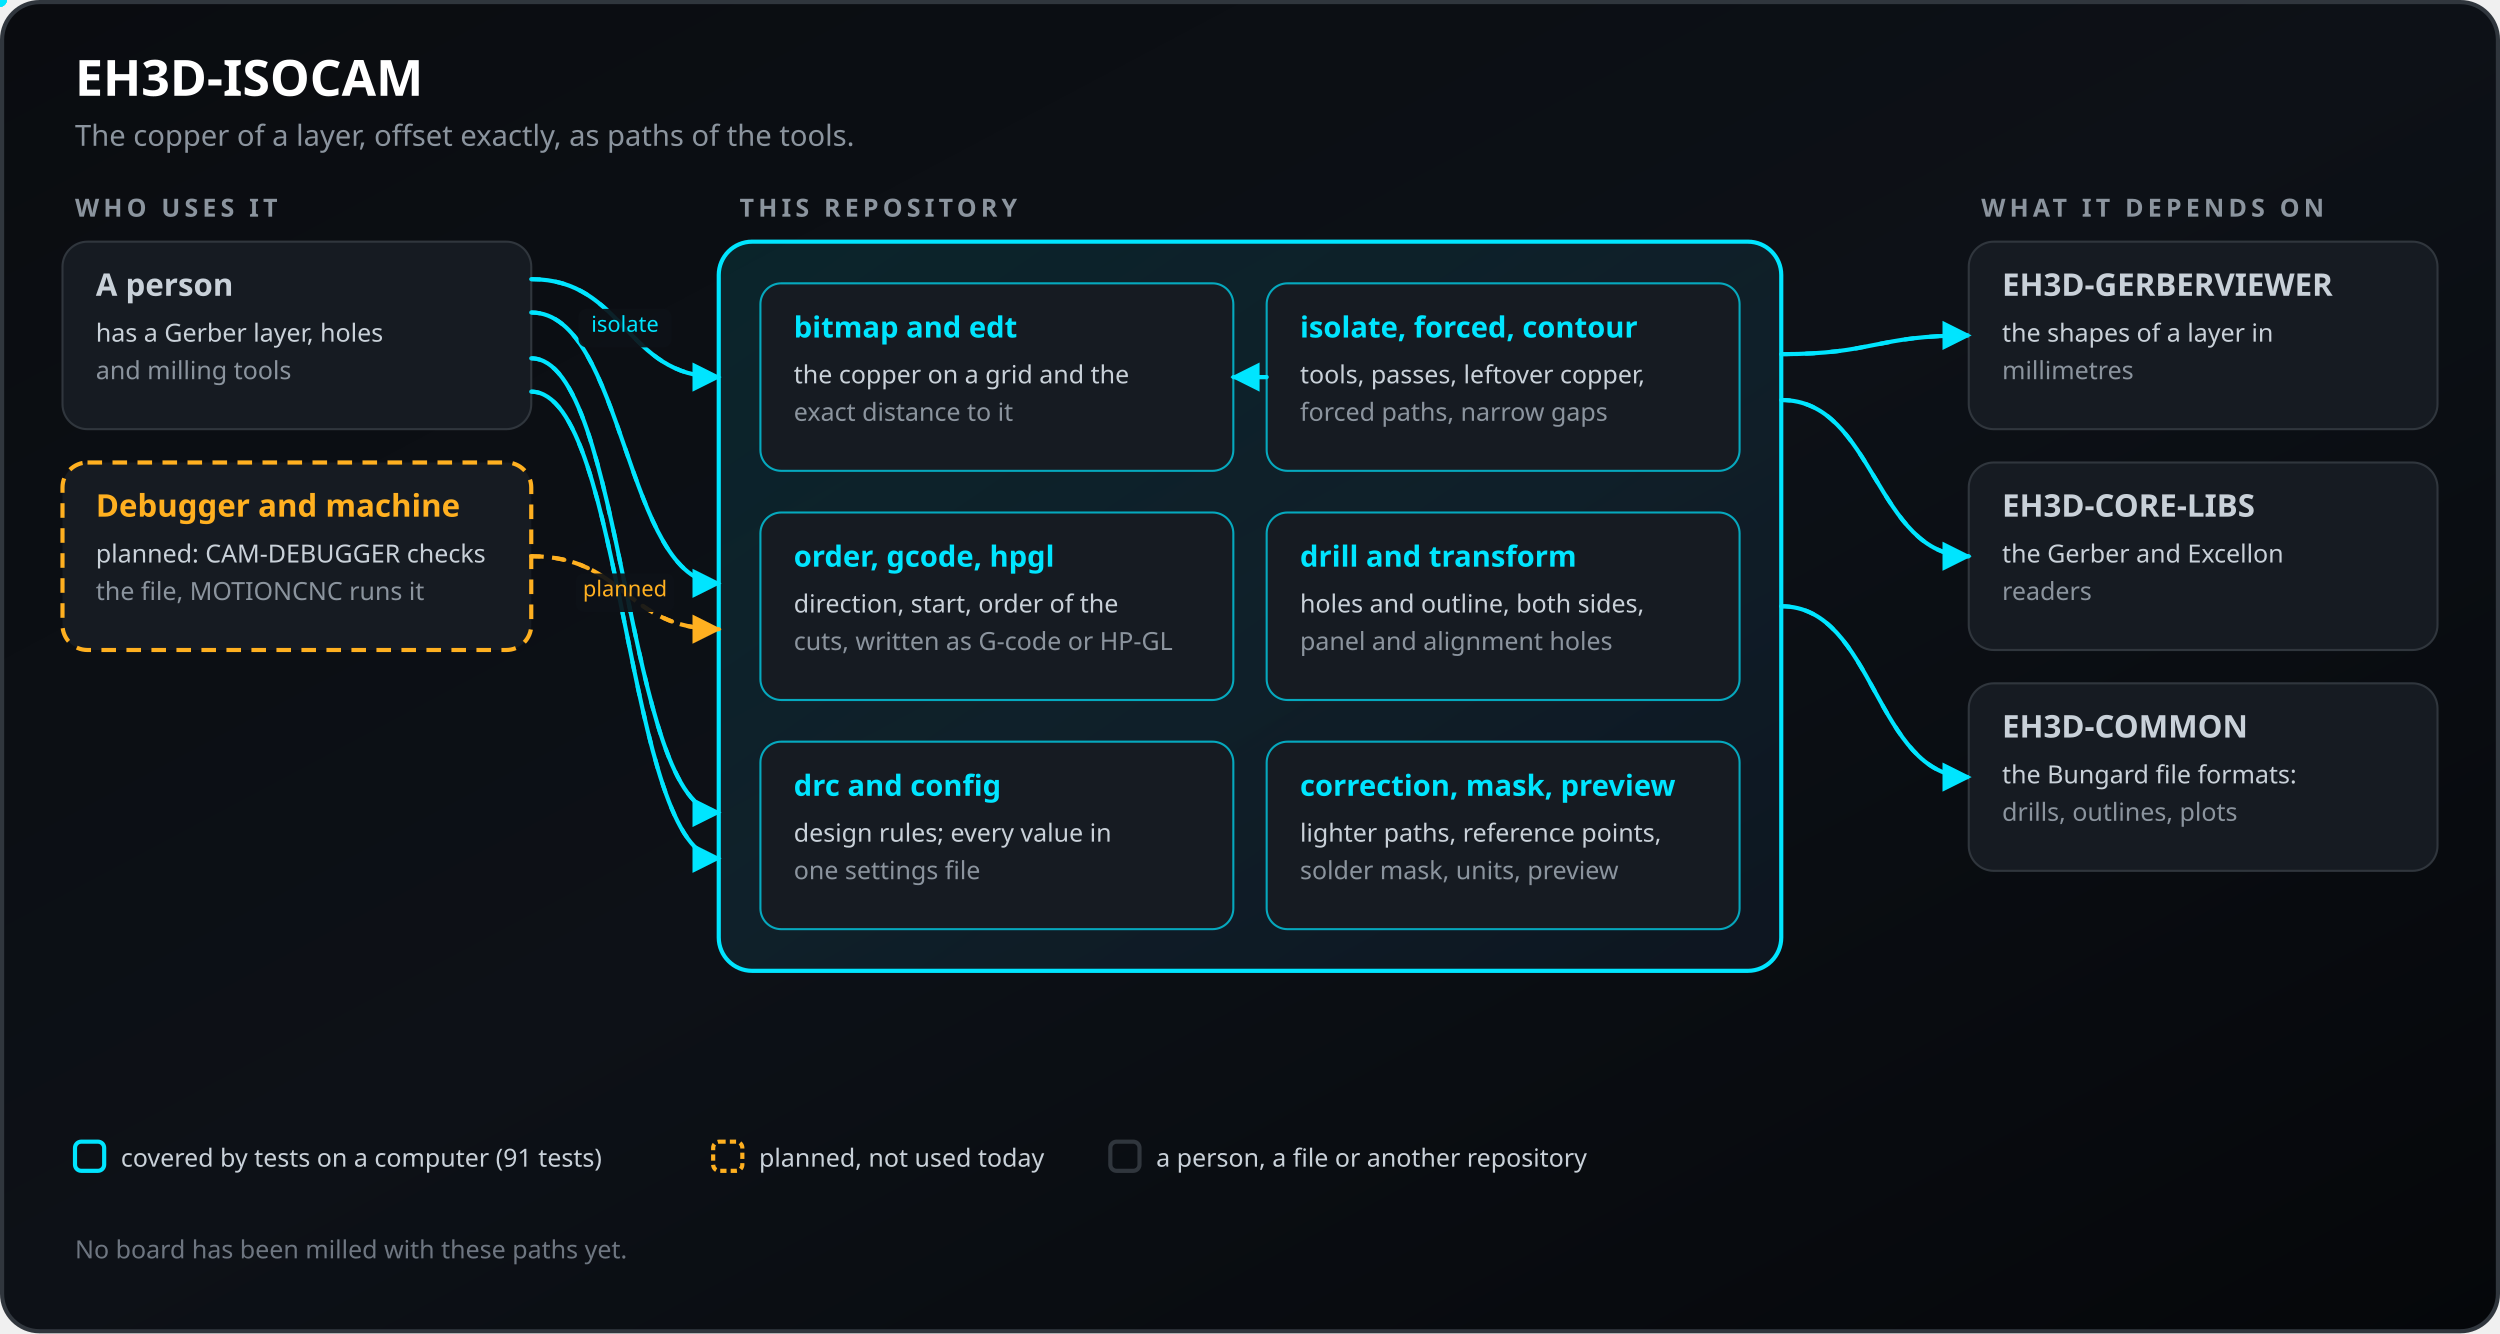
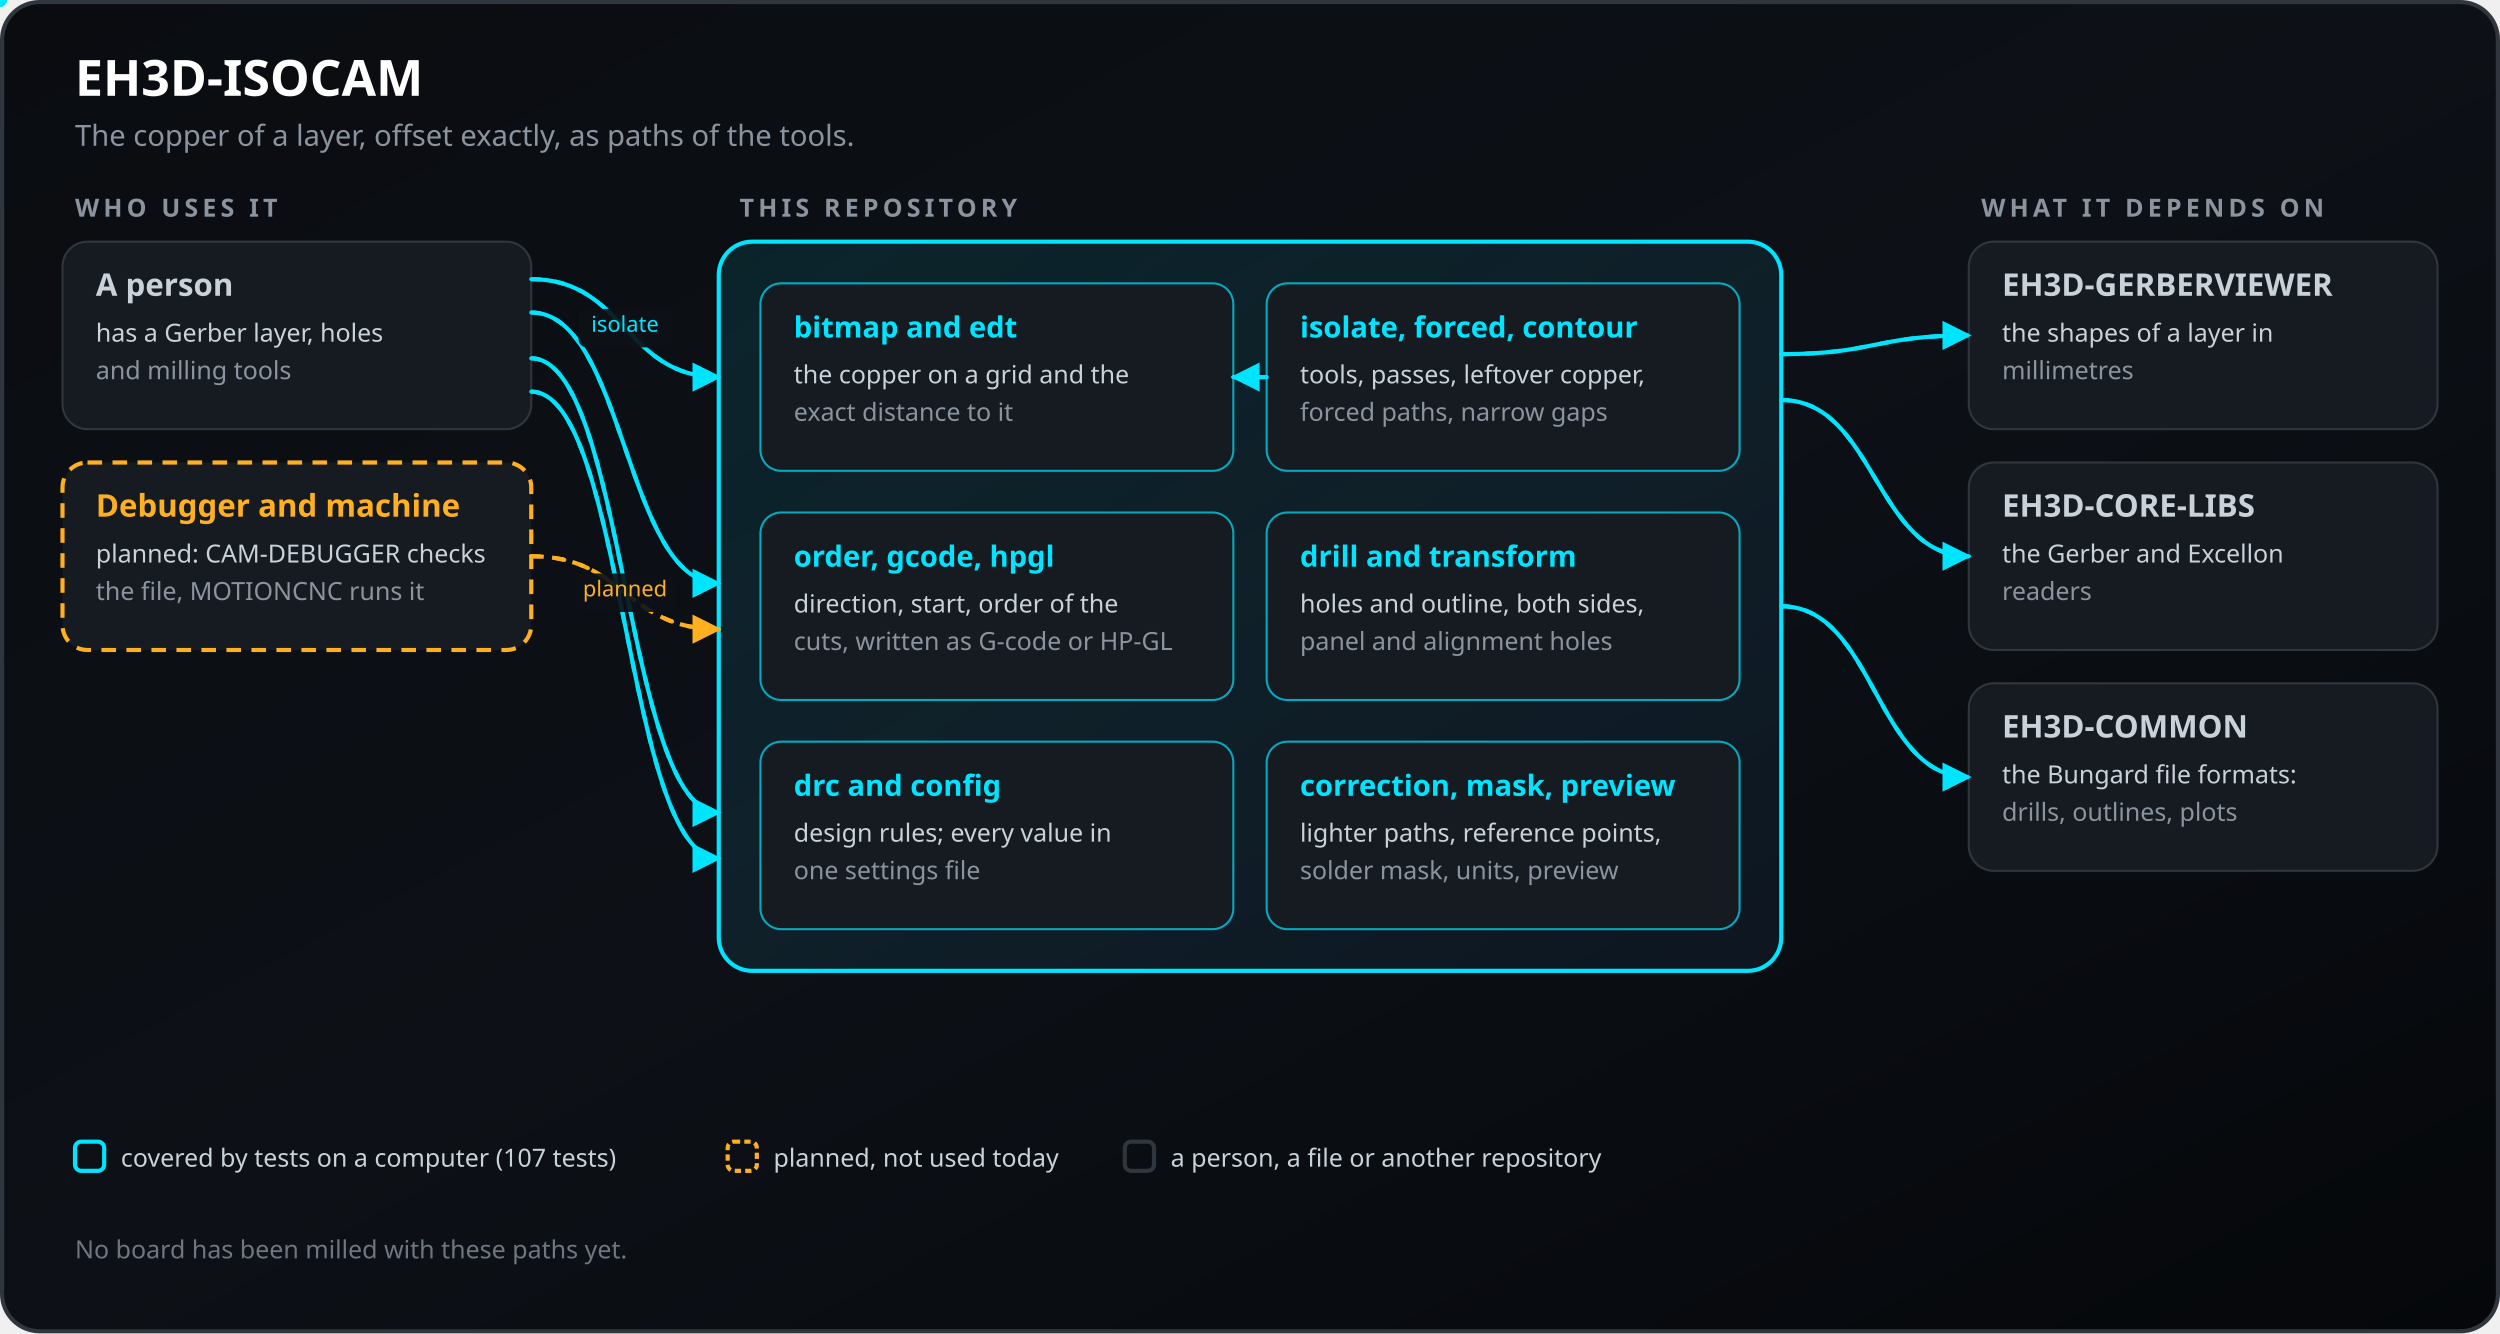
<svg xmlns="http://www.w3.org/2000/svg" viewBox="0 0 1200 640" width="1200" height="640" role="img" aria-labelledby="t d" font-family="'Segoe UI','Noto Sans','Noto Sans CJK SC','Microsoft YaHei','Yu Gothic','Helvetica Neue',Helvetica,Arial,sans-serif">
  <defs>
    <linearGradient id="bg" x1="0" y1="0" x2="1" y2="1">
      <stop offset="0" stop-color="#0A0C10" />
      <stop offset="0.5" stop-color="#0D1117" />
      <stop offset="1" stop-color="#05070A" />
    </linearGradient>
    <linearGradient id="card" x1="0" y1="0" x2="1" y2="1">
      <stop offset="0" stop-color="#121821" />
      <stop offset="1" stop-color="#0B0F15" />
    </linearGradient>
    <linearGradient id="line" x1="0" y1="0" x2="1" y2="0">
      <stop offset="0" stop-color="#00E5FF" />
      <stop offset="1" stop-color="#FF0055" />
    </linearGradient>
    <filter id="glow" x="-50%" y="-50%" width="200%" height="200%">
      <feGaussianBlur stdDeviation="3" result="b" />
      <feMerge>
        <feMergeNode in="b" />
        <feMergeNode in="SourceGraphic" />
      </feMerge>
    </filter>
    <linearGradient id="svc" x1="0" y1="0" x2="1" y2="1">
      <stop offset="0" stop-color="#00E5FF" stop-opacity="0.10" />
      <stop offset="1" stop-color="#4DA3FF" stop-opacity="0.06" />
    </linearGradient>
    <marker id="m00E5FF" viewBox="0 0 10 10" refX="9" refY="5" markerWidth="7" markerHeight="7" orient="auto-start-reverse">
      <path d="M0 0L10 5L0 10z" fill="#00E5FF" />
    </marker>
    <marker id="mFFB020" viewBox="0 0 10 10" refX="9" refY="5" markerWidth="7" markerHeight="7" orient="auto-start-reverse">
      <path d="M0 0L10 5L0 10z" fill="#FFB020" />
    </marker>
    <marker id="m30363D" viewBox="0 0 10 10" refX="9" refY="5" markerWidth="7" markerHeight="7" orient="auto-start-reverse">
      <path d="M0 0L10 5L0 10z" fill="#8B949E" />
    </marker>
  </defs>
  <rect x="1" y="1" width="1198" height="638" rx="18" fill="url(#bg)" stroke="#30363D" stroke-width="2" />
  <text x="36" y="46" font-family="'Segoe UI','Noto Sans','Noto Sans CJK SC','Microsoft YaHei','Yu Gothic','Helvetica Neue',Helvetica,Arial,sans-serif" font-size="24" font-weight="700" fill="#FFFFFF" text-anchor="start">EH3D-ISOCAM</text>
  <text x="36" y="70" font-family="'Segoe UI','Noto Sans','Noto Sans CJK SC','Microsoft YaHei','Yu Gothic','Helvetica Neue',Helvetica,Arial,sans-serif" font-size="14" font-weight="400" fill="#8B949E" text-anchor="start">The copper of a layer, offset exactly, as paths of the tools.</text>
  <text x="36" y="104" font-family="'Segoe UI','Noto Sans','Noto Sans CJK SC','Microsoft YaHei','Yu Gothic','Helvetica Neue',Helvetica,Arial,sans-serif" font-size="12" font-weight="700" fill="#8B949E" text-anchor="start" letter-spacing="2">WHO USES IT</text>
  <text x="355" y="104" font-family="'Segoe UI','Noto Sans','Noto Sans CJK SC','Microsoft YaHei','Yu Gothic','Helvetica Neue',Helvetica,Arial,sans-serif" font-size="12" font-weight="700" fill="#8B949E" text-anchor="start" letter-spacing="2">THIS REPOSITORY</text>
  <text x="951" y="104" font-family="'Segoe UI','Noto Sans','Noto Sans CJK SC','Microsoft YaHei','Yu Gothic','Helvetica Neue',Helvetica,Arial,sans-serif" font-size="12" font-weight="700" fill="#8B949E" text-anchor="start" letter-spacing="2">WHAT IT DEPENDS ON</text>
  <rect x="345" y="116" width="510" height="350" rx="16" fill="url(#svc)" stroke="#00E5FF" stroke-width="2">
    <animate attributeName="stroke-opacity" values="0.55;1;0.55" dur="4s" repeatCount="indefinite" />
  </rect>
  <rect x="30" y="116" width="225" height="90" rx="12" fill="#161B22" stroke="#30363D" stroke-width="1" />
  <text x="46" y="142" font-family="'Segoe UI','Noto Sans','Noto Sans CJK SC','Microsoft YaHei','Yu Gothic','Helvetica Neue',Helvetica,Arial,sans-serif" font-size="15" font-weight="700" fill="#C9D1D9" text-anchor="start">A person</text>
  <text x="46" y="164" font-family="'Segoe UI','Noto Sans','Noto Sans CJK SC','Microsoft YaHei','Yu Gothic','Helvetica Neue',Helvetica,Arial,sans-serif" font-size="12" font-weight="400" fill="#C9D1D9" text-anchor="start">has a Gerber layer, holes</text>
  <text x="46" y="182" font-family="'Segoe UI','Noto Sans','Noto Sans CJK SC','Microsoft YaHei','Yu Gothic','Helvetica Neue',Helvetica,Arial,sans-serif" font-size="12" font-weight="400" fill="#8B949E" text-anchor="start">and milling tools</text>
  <rect x="30" y="222" width="225" height="90" rx="12" fill="#161B22" stroke="#FFB020" stroke-width="2" stroke-dasharray="7 5">
    <animate attributeName="stroke-dashoffset" from="0" to="-24" dur="3s" repeatCount="indefinite" />
  </rect>
  <text x="46" y="248" font-family="'Segoe UI','Noto Sans','Noto Sans CJK SC','Microsoft YaHei','Yu Gothic','Helvetica Neue',Helvetica,Arial,sans-serif" font-size="15" font-weight="700" fill="#FFB020" text-anchor="start">Debugger and machine</text>
  <text x="46" y="270" font-family="'Segoe UI','Noto Sans','Noto Sans CJK SC','Microsoft YaHei','Yu Gothic','Helvetica Neue',Helvetica,Arial,sans-serif" font-size="12" font-weight="400" fill="#C9D1D9" text-anchor="start">planned: CAM-DEBUGGER checks</text>
  <text x="46" y="288" font-family="'Segoe UI','Noto Sans','Noto Sans CJK SC','Microsoft YaHei','Yu Gothic','Helvetica Neue',Helvetica,Arial,sans-serif" font-size="12" font-weight="400" fill="#8B949E" text-anchor="start">the file, MOTIONCNC runs it</text>
  <rect x="365" y="136" width="227" height="90" rx="10" fill="#161B22" stroke="#00E5FF" stroke-width="1" stroke-opacity="0.7">
    <animate attributeName="stroke-opacity" values="0.45;1;0.45;0.45" keyTimes="0;0.08;0.2;1" dur="6s" begin="0s" repeatCount="indefinite" />
    <animate attributeName="stroke-width" values="1;2.4;1;1" keyTimes="0;0.08;0.2;1" dur="6s" begin="0s" repeatCount="indefinite" />
  </rect>
  <text x="381" y="162" font-family="'Segoe UI','Noto Sans','Noto Sans CJK SC','Microsoft YaHei','Yu Gothic','Helvetica Neue',Helvetica,Arial,sans-serif" font-size="14" font-weight="700" fill="#00E5FF" text-anchor="start">bitmap and edt</text>
  <text x="381" y="184" font-family="'Segoe UI','Noto Sans','Noto Sans CJK SC','Microsoft YaHei','Yu Gothic','Helvetica Neue',Helvetica,Arial,sans-serif" font-size="12" font-weight="400" fill="#C9D1D9" text-anchor="start">the copper on a grid and the</text>
  <text x="381" y="202" font-family="'Segoe UI','Noto Sans','Noto Sans CJK SC','Microsoft YaHei','Yu Gothic','Helvetica Neue',Helvetica,Arial,sans-serif" font-size="12" font-weight="400" fill="#8B949E" text-anchor="start">exact distance to it</text>
  <rect x="608" y="136" width="227" height="90" rx="10" fill="#161B22" stroke="#00E5FF" stroke-width="1" stroke-opacity="0.7">
    <animate attributeName="stroke-opacity" values="0.45;1;0.45;0.45" keyTimes="0;0.08;0.2;1" dur="6s" begin="1s" repeatCount="indefinite" />
    <animate attributeName="stroke-width" values="1;2.4;1;1" keyTimes="0;0.08;0.2;1" dur="6s" begin="1s" repeatCount="indefinite" />
  </rect>
  <text x="624" y="162" font-family="'Segoe UI','Noto Sans','Noto Sans CJK SC','Microsoft YaHei','Yu Gothic','Helvetica Neue',Helvetica,Arial,sans-serif" font-size="14" font-weight="700" fill="#00E5FF" text-anchor="start">isolate, forced, contour</text>
  <text x="624" y="184" font-family="'Segoe UI','Noto Sans','Noto Sans CJK SC','Microsoft YaHei','Yu Gothic','Helvetica Neue',Helvetica,Arial,sans-serif" font-size="12" font-weight="400" fill="#C9D1D9" text-anchor="start">tools, passes, leftover copper,</text>
  <text x="624" y="202" font-family="'Segoe UI','Noto Sans','Noto Sans CJK SC','Microsoft YaHei','Yu Gothic','Helvetica Neue',Helvetica,Arial,sans-serif" font-size="12" font-weight="400" fill="#8B949E" text-anchor="start">forced paths, narrow gaps</text>
  <rect x="365" y="246" width="227" height="90" rx="10" fill="#161B22" stroke="#00E5FF" stroke-width="1" stroke-opacity="0.7">
    <animate attributeName="stroke-opacity" values="0.45;1;0.45;0.45" keyTimes="0;0.08;0.2;1" dur="6s" begin="2s" repeatCount="indefinite" />
    <animate attributeName="stroke-width" values="1;2.4;1;1" keyTimes="0;0.08;0.2;1" dur="6s" begin="2s" repeatCount="indefinite" />
  </rect>
  <text x="381" y="272" font-family="'Segoe UI','Noto Sans','Noto Sans CJK SC','Microsoft YaHei','Yu Gothic','Helvetica Neue',Helvetica,Arial,sans-serif" font-size="14" font-weight="700" fill="#00E5FF" text-anchor="start">order, gcode, hpgl</text>
  <text x="381" y="294" font-family="'Segoe UI','Noto Sans','Noto Sans CJK SC','Microsoft YaHei','Yu Gothic','Helvetica Neue',Helvetica,Arial,sans-serif" font-size="12" font-weight="400" fill="#C9D1D9" text-anchor="start">direction, start, order of the</text>
  <text x="381" y="312" font-family="'Segoe UI','Noto Sans','Noto Sans CJK SC','Microsoft YaHei','Yu Gothic','Helvetica Neue',Helvetica,Arial,sans-serif" font-size="12" font-weight="400" fill="#8B949E" text-anchor="start">cuts, written as G-code or HP-GL</text>
  <rect x="608" y="246" width="227" height="90" rx="10" fill="#161B22" stroke="#00E5FF" stroke-width="1" stroke-opacity="0.7">
    <animate attributeName="stroke-opacity" values="0.45;1;0.45;0.45" keyTimes="0;0.08;0.2;1" dur="6s" begin="3s" repeatCount="indefinite" />
    <animate attributeName="stroke-width" values="1;2.4;1;1" keyTimes="0;0.08;0.2;1" dur="6s" begin="3s" repeatCount="indefinite" />
  </rect>
  <text x="624" y="272" font-family="'Segoe UI','Noto Sans','Noto Sans CJK SC','Microsoft YaHei','Yu Gothic','Helvetica Neue',Helvetica,Arial,sans-serif" font-size="14" font-weight="700" fill="#00E5FF" text-anchor="start">drill and transform</text>
  <text x="624" y="294" font-family="'Segoe UI','Noto Sans','Noto Sans CJK SC','Microsoft YaHei','Yu Gothic','Helvetica Neue',Helvetica,Arial,sans-serif" font-size="12" font-weight="400" fill="#C9D1D9" text-anchor="start">holes and outline, both sides,</text>
  <text x="624" y="312" font-family="'Segoe UI','Noto Sans','Noto Sans CJK SC','Microsoft YaHei','Yu Gothic','Helvetica Neue',Helvetica,Arial,sans-serif" font-size="12" font-weight="400" fill="#8B949E" text-anchor="start">panel and alignment holes</text>
  <rect x="365" y="356" width="227" height="90" rx="10" fill="#161B22" stroke="#00E5FF" stroke-width="1" stroke-opacity="0.7">
    <animate attributeName="stroke-opacity" values="0.45;1;0.45;0.45" keyTimes="0;0.08;0.2;1" dur="6s" begin="4s" repeatCount="indefinite" />
    <animate attributeName="stroke-width" values="1;2.4;1;1" keyTimes="0;0.08;0.2;1" dur="6s" begin="4s" repeatCount="indefinite" />
  </rect>
  <text x="381" y="382" font-family="'Segoe UI','Noto Sans','Noto Sans CJK SC','Microsoft YaHei','Yu Gothic','Helvetica Neue',Helvetica,Arial,sans-serif" font-size="14" font-weight="700" fill="#00E5FF" text-anchor="start">drc and config</text>
  <text x="381" y="404" font-family="'Segoe UI','Noto Sans','Noto Sans CJK SC','Microsoft YaHei','Yu Gothic','Helvetica Neue',Helvetica,Arial,sans-serif" font-size="12" font-weight="400" fill="#C9D1D9" text-anchor="start">design rules; every value in</text>
  <text x="381" y="422" font-family="'Segoe UI','Noto Sans','Noto Sans CJK SC','Microsoft YaHei','Yu Gothic','Helvetica Neue',Helvetica,Arial,sans-serif" font-size="12" font-weight="400" fill="#8B949E" text-anchor="start">one settings file</text>
  <rect x="608" y="356" width="227" height="90" rx="10" fill="#161B22" stroke="#00E5FF" stroke-width="1" stroke-opacity="0.7">
    <animate attributeName="stroke-opacity" values="0.45;1;0.45;0.45" keyTimes="0;0.08;0.2;1" dur="6s" begin="5s" repeatCount="indefinite" />
    <animate attributeName="stroke-width" values="1;2.4;1;1" keyTimes="0;0.08;0.2;1" dur="6s" begin="5s" repeatCount="indefinite" />
  </rect>
  <text x="624" y="382" font-family="'Segoe UI','Noto Sans','Noto Sans CJK SC','Microsoft YaHei','Yu Gothic','Helvetica Neue',Helvetica,Arial,sans-serif" font-size="14" font-weight="700" fill="#00E5FF" text-anchor="start">correction, mask, preview</text>
  <text x="624" y="404" font-family="'Segoe UI','Noto Sans','Noto Sans CJK SC','Microsoft YaHei','Yu Gothic','Helvetica Neue',Helvetica,Arial,sans-serif" font-size="12" font-weight="400" fill="#C9D1D9" text-anchor="start">lighter paths, reference points,</text>
  <text x="624" y="422" font-family="'Segoe UI','Noto Sans','Noto Sans CJK SC','Microsoft YaHei','Yu Gothic','Helvetica Neue',Helvetica,Arial,sans-serif" font-size="12" font-weight="400" fill="#8B949E" text-anchor="start">solder mask, units, preview</text>
  <rect x="945" y="116" width="225" height="90" rx="12" fill="#161B22" stroke="#30363D" stroke-width="1" />
  <text x="961" y="142" font-family="'Segoe UI','Noto Sans','Noto Sans CJK SC','Microsoft YaHei','Yu Gothic','Helvetica Neue',Helvetica,Arial,sans-serif" font-size="15" font-weight="700" fill="#C9D1D9" text-anchor="start">EH3D-GERBERVIEWER</text>
  <text x="961" y="164" font-family="'Segoe UI','Noto Sans','Noto Sans CJK SC','Microsoft YaHei','Yu Gothic','Helvetica Neue',Helvetica,Arial,sans-serif" font-size="12" font-weight="400" fill="#C9D1D9" text-anchor="start">the shapes of a layer in</text>
  <text x="961" y="182" font-family="'Segoe UI','Noto Sans','Noto Sans CJK SC','Microsoft YaHei','Yu Gothic','Helvetica Neue',Helvetica,Arial,sans-serif" font-size="12" font-weight="400" fill="#8B949E" text-anchor="start">millimetres</text>
  <rect x="945" y="222" width="225" height="90" rx="12" fill="#161B22" stroke="#30363D" stroke-width="1" />
  <text x="961" y="248" font-family="'Segoe UI','Noto Sans','Noto Sans CJK SC','Microsoft YaHei','Yu Gothic','Helvetica Neue',Helvetica,Arial,sans-serif" font-size="15" font-weight="700" fill="#C9D1D9" text-anchor="start">EH3D-CORE-LIBS</text>
  <text x="961" y="270" font-family="'Segoe UI','Noto Sans','Noto Sans CJK SC','Microsoft YaHei','Yu Gothic','Helvetica Neue',Helvetica,Arial,sans-serif" font-size="12" font-weight="400" fill="#C9D1D9" text-anchor="start">the Gerber and Excellon</text>
  <text x="961" y="288" font-family="'Segoe UI','Noto Sans','Noto Sans CJK SC','Microsoft YaHei','Yu Gothic','Helvetica Neue',Helvetica,Arial,sans-serif" font-size="12" font-weight="400" fill="#8B949E" text-anchor="start">readers</text>
  <rect x="945" y="328" width="225" height="90" rx="12" fill="#161B22" stroke="#30363D" stroke-width="1" />
  <text x="961" y="354" font-family="'Segoe UI','Noto Sans','Noto Sans CJK SC','Microsoft YaHei','Yu Gothic','Helvetica Neue',Helvetica,Arial,sans-serif" font-size="15" font-weight="700" fill="#C9D1D9" text-anchor="start">EH3D-COMMON</text>
  <text x="961" y="376" font-family="'Segoe UI','Noto Sans','Noto Sans CJK SC','Microsoft YaHei','Yu Gothic','Helvetica Neue',Helvetica,Arial,sans-serif" font-size="12" font-weight="400" fill="#C9D1D9" text-anchor="start">the Bungard file formats:</text>
  <text x="961" y="394" font-family="'Segoe UI','Noto Sans','Noto Sans CJK SC','Microsoft YaHei','Yu Gothic','Helvetica Neue',Helvetica,Arial,sans-serif" font-size="12" font-weight="400" fill="#8B949E" text-anchor="start">drills, outlines, plots</text>
  <path id="p0" d="M255 134 C300 134 300 181 345 181" stroke="#00E5FF" stroke-width="2" fill="none" marker-end="url(#m00E5FF)" />
  <path d="M255 134 C300 134 300 181 345 181" stroke="#00E5FF" stroke-width="2" fill="none" stroke-linecap="round" stroke-dasharray="4 8" opacity="0.95">
    <animate attributeName="stroke-dashoffset" from="0" to="-24" dur="1.2s" repeatCount="indefinite" />
  </path>
  <circle r="3.2" fill="#00E5FF">
    <animateMotion dur="1.8s" begin="0.00s" repeatCount="indefinite">
      <mpath href="#p0" />
    </animateMotion>
    <animate attributeName="opacity" values="0;1;1;0" keyTimes="0;0.15;0.85;1" dur="1.8s" begin="0.00s" repeatCount="indefinite" />
  </circle>
  <path id="p1" d="M255 150 C300 150 300 280 345 280" stroke="#00E5FF" stroke-width="2" fill="none" marker-end="url(#m00E5FF)" />
  <path d="M255 150 C300 150 300 280 345 280" stroke="#00E5FF" stroke-width="2" fill="none" stroke-linecap="round" stroke-dasharray="4 8" opacity="0.95">
    <animate attributeName="stroke-dashoffset" from="0" to="-24" dur="1.2s" repeatCount="indefinite" />
  </path>
  <circle r="3.2" fill="#00E5FF">
    <animateMotion dur="1.8s" begin="0.35s" repeatCount="indefinite">
      <mpath href="#p1" />
    </animateMotion>
    <animate attributeName="opacity" values="0;1;1;0" keyTimes="0;0.15;0.85;1" dur="1.8s" begin="0.35s" repeatCount="indefinite" />
  </circle>
  <path id="p2" d="M255 172 C300 172 300 390 345 390" stroke="#00E5FF" stroke-width="2" fill="none" marker-end="url(#m00E5FF)" />
  <path d="M255 172 C300 172 300 390 345 390" stroke="#00E5FF" stroke-width="2" fill="none" stroke-linecap="round" stroke-dasharray="4 8" opacity="0.95">
    <animate attributeName="stroke-dashoffset" from="0" to="-24" dur="1.2s" repeatCount="indefinite" />
  </path>
  <circle r="3.2" fill="#00E5FF">
    <animateMotion dur="1.8s" begin="0.70s" repeatCount="indefinite">
      <mpath href="#p2" />
    </animateMotion>
    <animate attributeName="opacity" values="0;1;1;0" keyTimes="0;0.15;0.85;1" dur="1.8s" begin="0.70s" repeatCount="indefinite" />
  </circle>
  <path id="p3" d="M255 267 C300 267 300 302 345 302" stroke="#FFB020" stroke-width="2" fill="none" stroke-dasharray="6 4" marker-end="url(#mFFB020)" />
  <path d="M255 267 C300 267 300 302 345 302" stroke="#FFB020" stroke-width="2" fill="none" stroke-linecap="round" stroke-dasharray="4 8" opacity="0.95">
    <animate attributeName="stroke-dashoffset" from="0" to="-24" dur="1.2s" repeatCount="indefinite" />
  </path>
  <circle r="3.2" fill="#FFB020">
    <animateMotion dur="1.8s" begin="1.05s" repeatCount="indefinite">
      <mpath href="#p3" />
    </animateMotion>
    <animate attributeName="opacity" values="0;1;1;0" keyTimes="0;0.15;0.85;1" dur="1.8s" begin="1.05s" repeatCount="indefinite" />
  </circle>
  <path id="p4" d="M608 181 H592" stroke="#00E5FF" stroke-width="2" fill="none" marker-end="url(#m00E5FF)" />
  <path d="M608 181 H592" stroke="#00E5FF" stroke-width="2" fill="none" stroke-linecap="round" stroke-dasharray="4 8" opacity="0.95">
    <animate attributeName="stroke-dashoffset" from="0" to="-24" dur="1.2s" repeatCount="indefinite" />
  </path>
  <circle r="3.2" fill="#00E5FF">
    <animateMotion dur="1.8s" begin="1.40s" repeatCount="indefinite">
      <mpath href="#p4" />
    </animateMotion>
    <animate attributeName="opacity" values="0;1;1;0" keyTimes="0;0.15;0.85;1" dur="1.8s" begin="1.40s" repeatCount="indefinite" />
  </circle>
  <path id="p5" d="M855 170 C900 170 900 161 945 161" stroke="#00E5FF" stroke-width="2" fill="none" marker-end="url(#m00E5FF)" />
  <path d="M855 170 C900 170 900 161 945 161" stroke="#00E5FF" stroke-width="2" fill="none" stroke-linecap="round" stroke-dasharray="4 8" opacity="0.95">
    <animate attributeName="stroke-dashoffset" from="0" to="-24" dur="1.2s" repeatCount="indefinite" />
  </path>
  <circle r="3.2" fill="#00E5FF">
    <animateMotion dur="1.8s" begin="1.75s" repeatCount="indefinite">
      <mpath href="#p5" />
    </animateMotion>
    <animate attributeName="opacity" values="0;1;1;0" keyTimes="0;0.15;0.85;1" dur="1.8s" begin="1.75s" repeatCount="indefinite" />
  </circle>
  <path id="p6" d="M855 192 C900 192 900 267 945 267" stroke="#00E5FF" stroke-width="2" fill="none" marker-end="url(#m00E5FF)" />
  <path d="M855 192 C900 192 900 267 945 267" stroke="#00E5FF" stroke-width="2" fill="none" stroke-linecap="round" stroke-dasharray="4 8" opacity="0.95">
    <animate attributeName="stroke-dashoffset" from="0" to="-24" dur="1.2s" repeatCount="indefinite" />
  </path>
  <circle r="3.2" fill="#00E5FF">
    <animateMotion dur="1.8s" begin="2.10s" repeatCount="indefinite">
      <mpath href="#p6" />
    </animateMotion>
    <animate attributeName="opacity" values="0;1;1;0" keyTimes="0;0.15;0.85;1" dur="1.8s" begin="2.10s" repeatCount="indefinite" />
  </circle>
  <path id="p7" d="M855 291 C900 291 900 373 945 373" stroke="#00E5FF" stroke-width="2" fill="none" marker-end="url(#m00E5FF)" />
  <path d="M855 291 C900 291 900 373 945 373" stroke="#00E5FF" stroke-width="2" fill="none" stroke-linecap="round" stroke-dasharray="4 8" opacity="0.95">
    <animate attributeName="stroke-dashoffset" from="0" to="-24" dur="1.2s" repeatCount="indefinite" />
  </path>
  <circle r="3.2" fill="#00E5FF">
    <animateMotion dur="1.8s" begin="2.45s" repeatCount="indefinite">
      <mpath href="#p7" />
    </animateMotion>
    <animate attributeName="opacity" values="0;1;1;0" keyTimes="0;0.15;0.85;1" dur="1.8s" begin="2.45s" repeatCount="indefinite" />
  </circle>
  <path id="p8" d="M255 188 C300 188 300 412 345 412" stroke="#00E5FF" stroke-width="2" fill="none" marker-end="url(#m00E5FF)" />
  <path d="M255 188 C300 188 300 412 345 412" stroke="#00E5FF" stroke-width="2" fill="none" stroke-linecap="round" stroke-dasharray="4 8" opacity="0.95">
    <animate attributeName="stroke-dashoffset" from="0" to="-24" dur="1.2s" repeatCount="indefinite" />
  </path>
  <circle r="3.2" fill="#00E5FF">
    <animateMotion dur="1.8s" begin="2.80s" repeatCount="indefinite">
      <mpath href="#p8" />
    </animateMotion>
    <animate attributeName="opacity" values="0;1;1;0" keyTimes="0;0.15;0.85;1" dur="1.8s" begin="2.80s" repeatCount="indefinite" />
  </circle>
  <rect x="277.675" y="148.25" width="44.65" height="18.5" rx="4" fill="#0D1117" opacity="0.92" />
  <text x="300" y="159.25" font-family="'Segoe UI','Noto Sans','Noto Sans CJK SC','Microsoft YaHei','Yu Gothic','Helvetica Neue',Helvetica,Arial,sans-serif" font-size="10.5" font-weight="400" fill="#00E5FF" text-anchor="middle">isolate</text>
  <rect x="276.415" y="275.25" width="47.17" height="18.5" rx="4" fill="#0D1117" opacity="0.92" />
  <text x="300" y="286.25" font-family="'Segoe UI','Noto Sans','Noto Sans CJK SC','Microsoft YaHei','Yu Gothic','Helvetica Neue',Helvetica,Arial,sans-serif" font-size="10.5" font-weight="400" fill="#FFB020" text-anchor="middle">planned</text>
  <rect x="36" y="548" width="14" height="14" rx="3" fill="none" stroke="#00E5FF" stroke-width="2" />
-   <text x="58" y="560" font-family="'Segoe UI','Noto Sans','Noto Sans CJK SC','Microsoft YaHei','Yu Gothic','Helvetica Neue',Helvetica,Arial,sans-serif" font-size="12" font-weight="400" fill="#C9D1D9" text-anchor="start">covered by tests on a computer (91 tests)</text>
-   <rect x="342.32" y="548" width="14" height="14" rx="3" fill="none" stroke="#FFB020" stroke-width="2" stroke-dasharray="3 2" />
-   <text x="364.32" y="560" font-family="'Segoe UI','Noto Sans','Noto Sans CJK SC','Microsoft YaHei','Yu Gothic','Helvetica Neue',Helvetica,Arial,sans-serif" font-size="12" font-weight="400" fill="#C9D1D9" text-anchor="start">planned, not used today</text>
-   <rect x="532.96" y="548" width="14" height="14" rx="3" fill="none" stroke="#30363D" stroke-width="2" />
-   <text x="554.96" y="560" font-family="'Segoe UI','Noto Sans','Noto Sans CJK SC','Microsoft YaHei','Yu Gothic','Helvetica Neue',Helvetica,Arial,sans-serif" font-size="12" font-weight="400" fill="#C9D1D9" text-anchor="start">a person, a file or another repository</text>
+   <text x="58" y="560" font-family="'Segoe UI','Noto Sans','Noto Sans CJK SC','Microsoft YaHei','Yu Gothic','Helvetica Neue',Helvetica,Arial,sans-serif" font-size="12" font-weight="400" fill="#C9D1D9" text-anchor="start">covered by tests on a computer (107 tests)</text>
+   <rect x="349.28" y="548" width="14" height="14" rx="3" fill="none" stroke="#FFB020" stroke-width="2" stroke-dasharray="3 2" />
+   <text x="371.28" y="560" font-family="'Segoe UI','Noto Sans','Noto Sans CJK SC','Microsoft YaHei','Yu Gothic','Helvetica Neue',Helvetica,Arial,sans-serif" font-size="12" font-weight="400" fill="#C9D1D9" text-anchor="start">planned, not used today</text>
+   <rect x="539.92" y="548" width="14" height="14" rx="3" fill="none" stroke="#30363D" stroke-width="2" />
+   <text x="561.92" y="560" font-family="'Segoe UI','Noto Sans','Noto Sans CJK SC','Microsoft YaHei','Yu Gothic','Helvetica Neue',Helvetica,Arial,sans-serif" font-size="12" font-weight="400" fill="#C9D1D9" text-anchor="start">a person, a file or another repository</text>
  <text x="36" y="604" font-family="'Segoe UI','Noto Sans','Noto Sans CJK SC','Microsoft YaHei','Yu Gothic','Helvetica Neue',Helvetica,Arial,sans-serif" font-size="12" font-weight="400" fill="#6E7681" text-anchor="start">No board has been milled with these paths yet.</text>
</svg>
